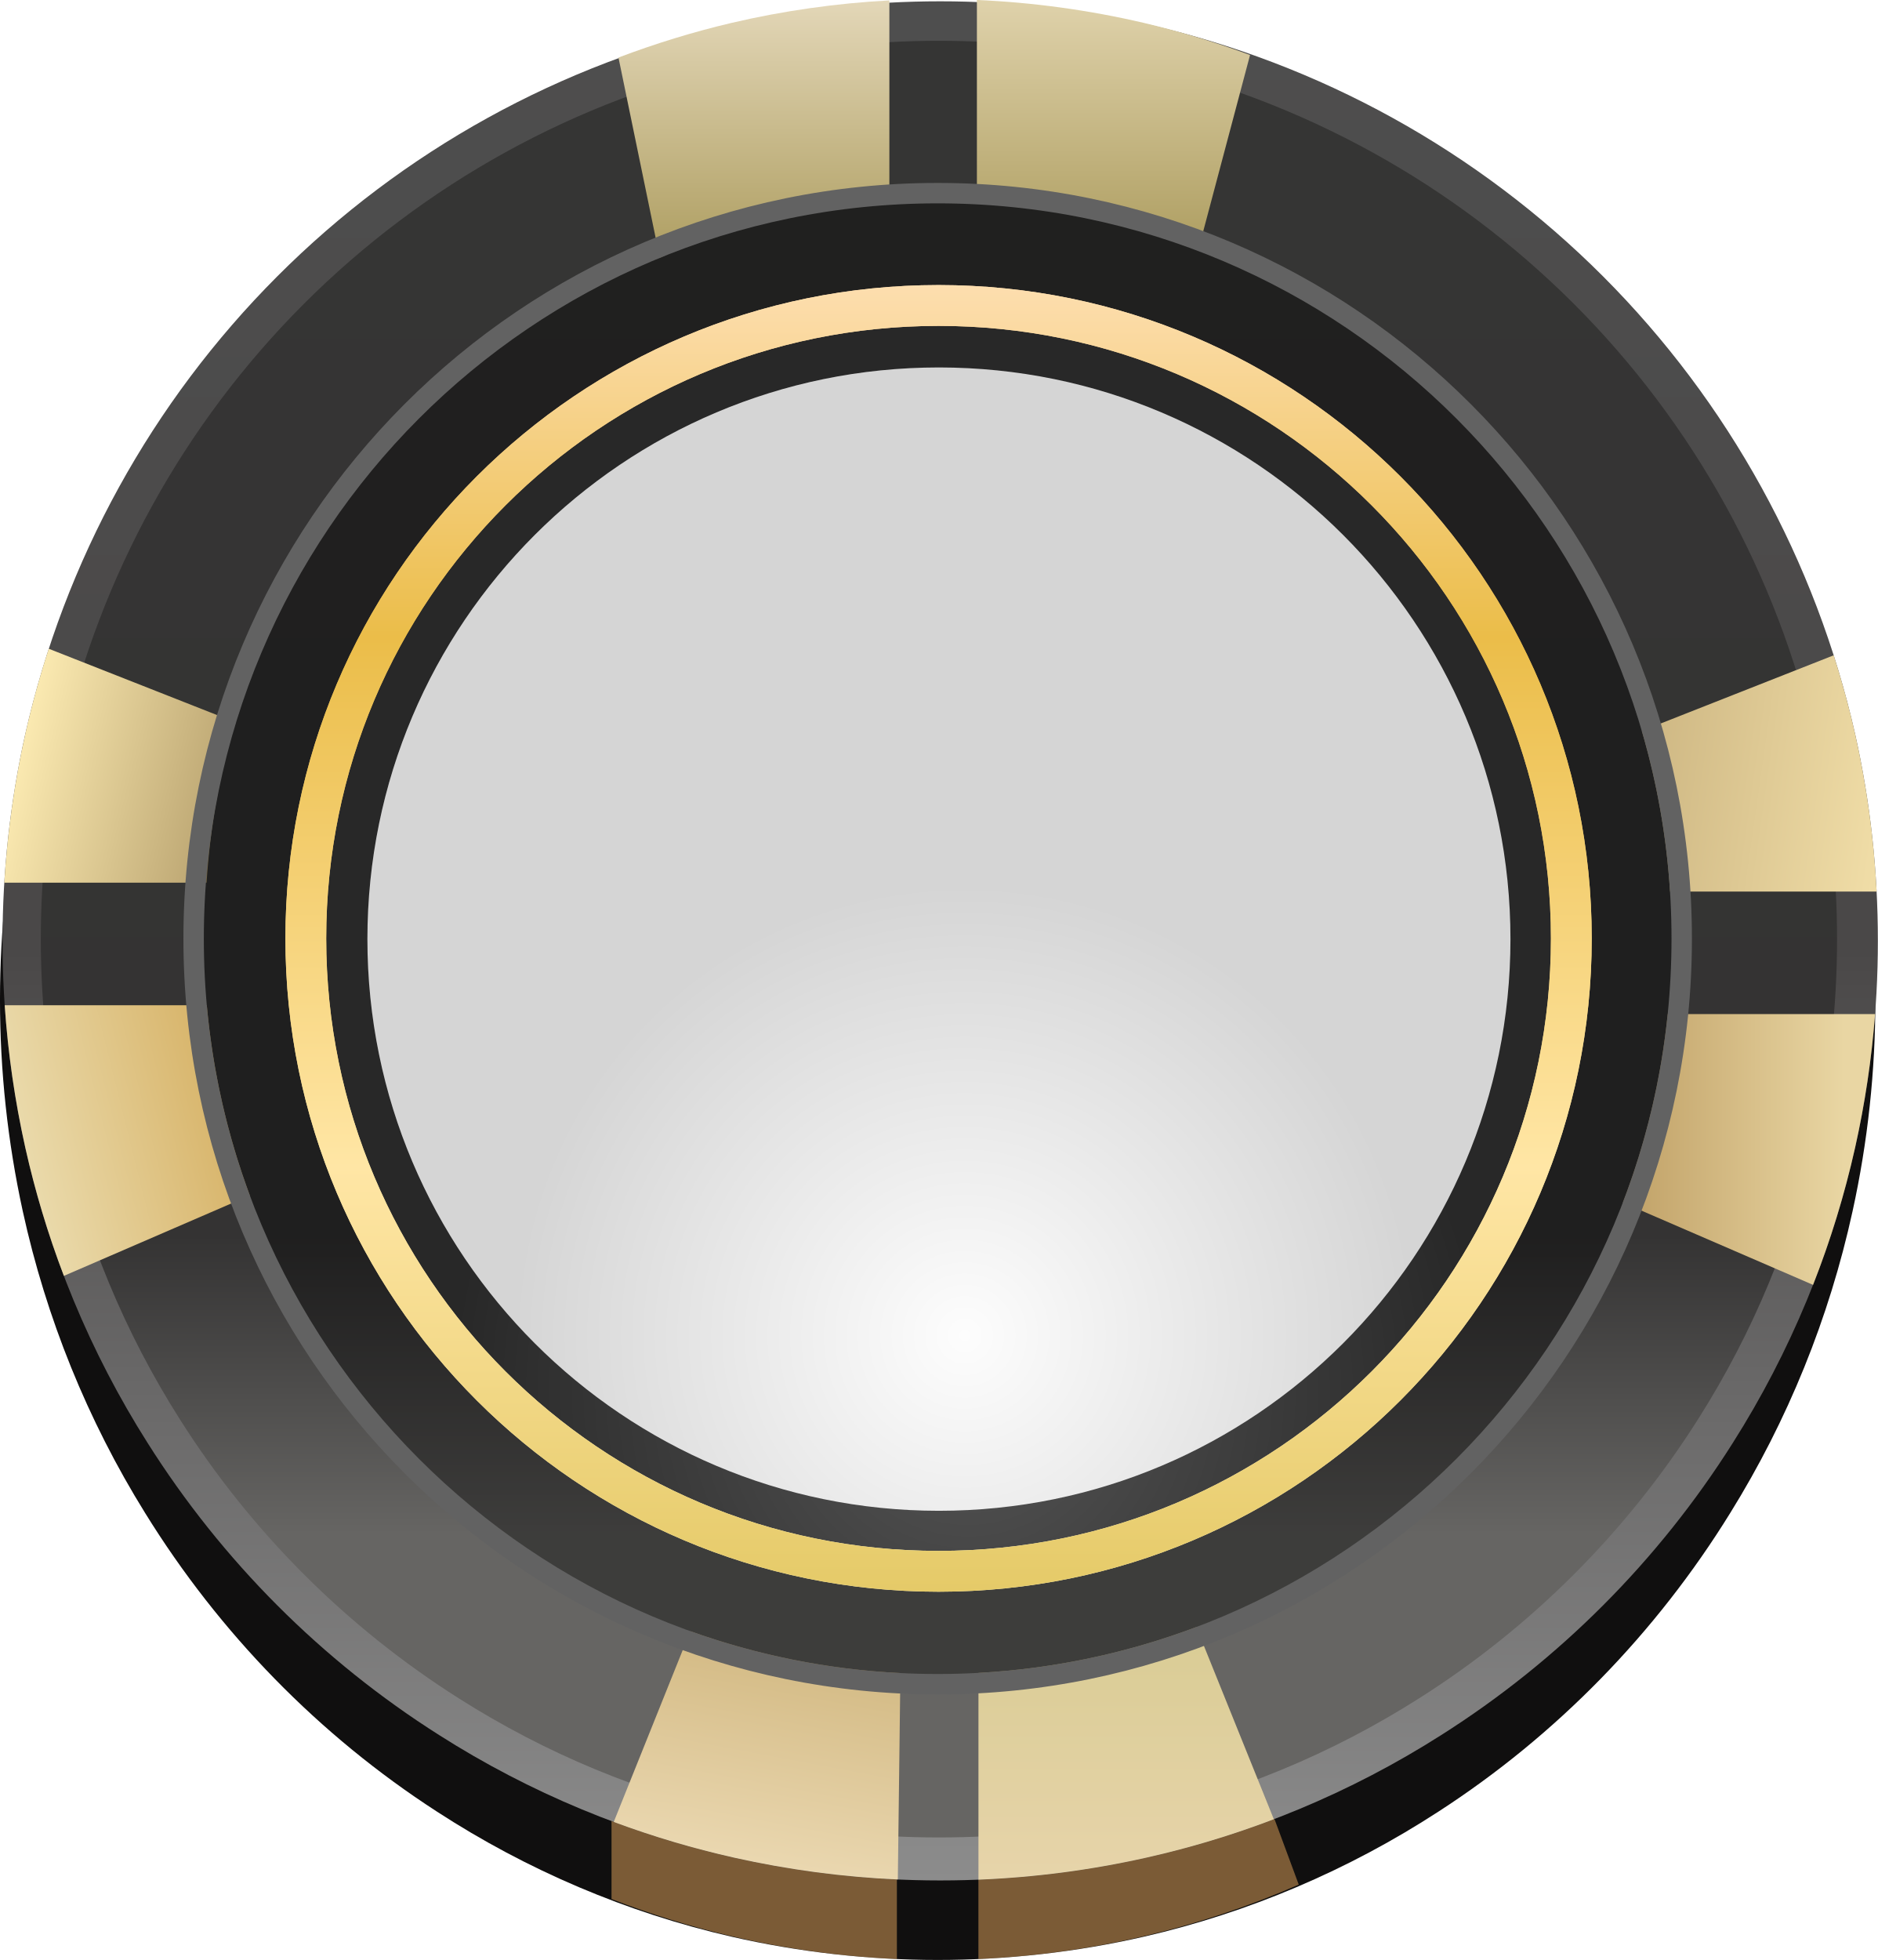
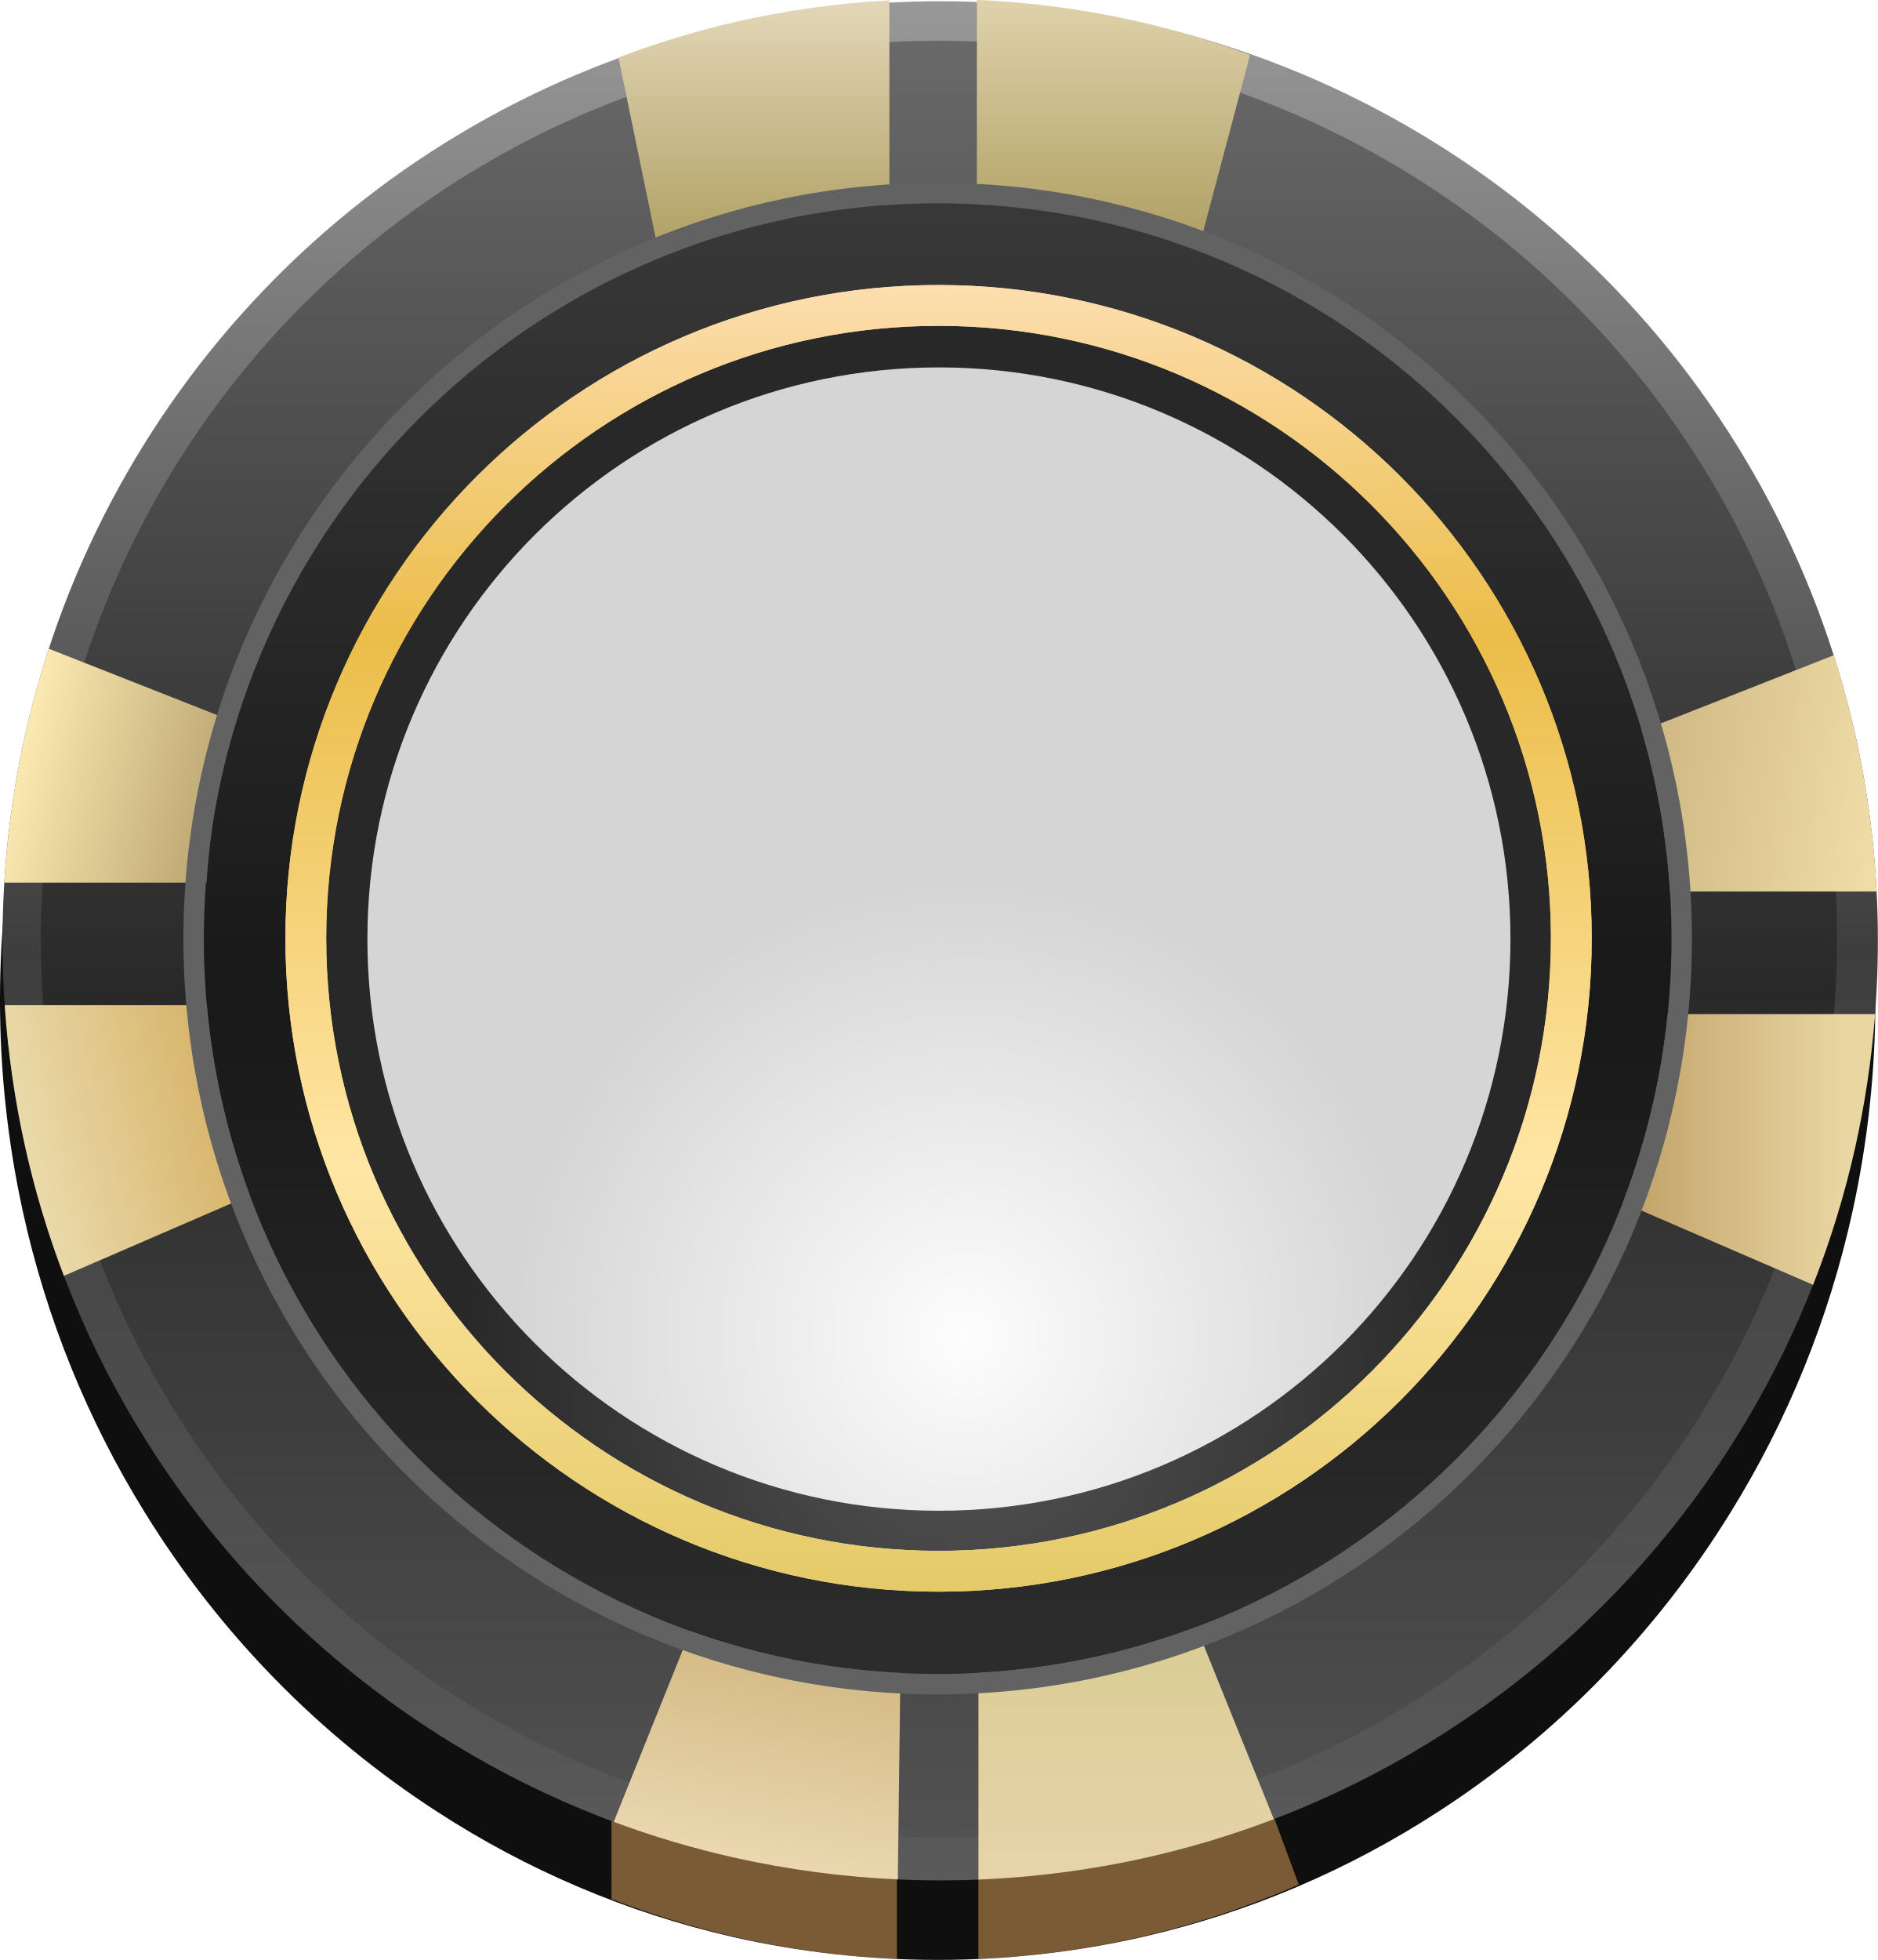
<svg xmlns="http://www.w3.org/2000/svg" width="46" height="48" viewBox="0 0 46 48" fill="none">
-   <path d="M45.938 24.489C45.94 26.228 45.753 27.962 45.381 29.659C44.807 32.282 43.793 34.782 42.385 37.05C40.563 39.999 38.123 42.497 35.242 44.362C33.026 45.803 30.583 46.841 28.021 47.429C24.694 48.189 21.244 48.189 17.918 47.429C15.356 46.841 12.913 45.803 10.697 44.362C7.816 42.497 5.376 39.999 3.553 37.05C2.145 34.782 1.131 32.282 0.557 29.659C-0.186 26.253 -0.186 22.721 0.557 19.315C1.516 14.978 3.656 11.007 6.728 7.863C9.801 4.719 13.68 2.53 17.918 1.549C21.244 0.789 24.694 0.789 28.021 1.549C32.258 2.531 36.137 4.72 39.209 7.864C42.281 11.008 44.421 14.978 45.381 19.315C45.753 21.013 45.94 22.748 45.938 24.489Z" fill="#100F0F" />
-   <path d="M46 23.042C46.001 24.744 45.814 26.441 45.443 28.102C44.869 30.669 43.855 33.116 42.447 35.336C40.624 38.222 38.184 40.667 35.303 42.492C33.087 43.903 30.644 44.918 28.082 45.493C24.756 46.238 21.306 46.238 17.979 45.493C15.418 44.918 12.974 43.903 10.758 42.492C7.877 40.667 5.437 38.222 3.615 35.336C2.207 33.116 1.193 30.669 0.619 28.102C-0.124 24.768 -0.124 21.311 0.619 17.978C1.578 13.733 3.717 9.847 6.79 6.77C9.862 3.692 13.742 1.55 17.979 0.59C21.306 -0.154 24.756 -0.154 28.082 0.59C32.319 1.551 36.198 3.694 39.271 6.771C42.343 9.848 44.483 13.733 45.443 17.978C45.815 19.64 46.001 21.338 46 23.042Z" fill="url(#paint0_linear_10072_16070)" />
-   <path d="M45 22.999C45.001 24.627 44.822 26.249 44.466 27.837C43.916 30.291 42.945 32.631 41.597 34.754C39.851 37.513 37.514 39.85 34.755 41.596C32.632 42.944 30.292 43.915 27.838 44.465C24.652 45.177 21.348 45.177 18.162 44.465C15.708 43.915 13.368 42.944 11.245 41.596C8.486 39.85 6.149 37.513 4.403 34.754C3.055 32.631 2.084 30.291 1.534 27.837C0.822 24.65 0.822 21.345 1.534 18.157C2.452 14.099 4.502 10.383 7.444 7.441C10.387 4.499 14.103 2.45 18.162 1.533C21.348 0.821 24.652 0.821 27.838 1.533C31.896 2.451 35.612 4.5 38.554 7.442C41.497 10.384 43.547 14.099 44.466 18.157C44.822 19.747 45.001 21.37 45 22.999Z" fill="url(#paint1_linear_10072_16070)" />
-   <path fill-rule="evenodd" clip-rule="evenodd" d="M23.967 46.033V47.977C25.328 47.915 26.684 47.729 28.02 47.417C29.32 47.112 30.59 46.689 31.814 46.154L31.219 44.547C30.199 44.937 29.151 45.254 28.082 45.493C26.726 45.797 25.348 45.977 23.967 46.033Z" fill="#E7A85E" fill-opacity="0.5" />
-   <path fill-rule="evenodd" clip-rule="evenodd" d="M14.98 44.599L14.98 46.507C15.937 46.878 16.918 47.183 17.918 47.417C19.254 47.729 20.61 47.915 21.97 47.977V46.028C20.631 45.966 19.296 45.788 17.98 45.494C16.958 45.264 15.956 44.965 14.98 44.599Z" fill="#E7A85E" fill-opacity="0.5" />
-   <path fill-rule="evenodd" clip-rule="evenodd" d="M44.918 16.048C45.12 16.682 45.296 17.325 45.443 17.977C45.727 19.247 45.903 20.537 45.97 21.834H40.909C40.823 20.476 40.587 19.16 40.218 17.9L44.918 16.048Z" fill="url(#paint2_linear_10072_16070)" />
-   <path fill-rule="evenodd" clip-rule="evenodd" d="M39.753 29.451C40.313 27.994 40.688 26.446 40.852 24.835H45.932C45.847 25.933 45.684 27.025 45.443 28.102C45.186 29.25 44.841 30.375 44.412 31.466L39.753 29.451Z" fill="url(#paint3_linear_10072_16070)" />
-   <path fill-rule="evenodd" clip-rule="evenodd" d="M23.93 -0.001C25.302 0.059 26.672 0.246 28.021 0.561C28.904 0.77 29.773 1.033 30.621 1.347L29.353 6.12C27.653 5.363 25.831 4.899 23.93 4.782V-0.001Z" fill="url(#paint4_linear_10072_16070)" />
-   <path fill-rule="evenodd" clip-rule="evenodd" d="M21.786 0.01V4.797C19.807 4.948 17.915 5.474 16.162 6.316L15.15 1.409C16.052 1.067 16.976 0.783 17.918 0.561C19.194 0.263 20.488 0.079 21.786 0.01Z" fill="url(#paint5_linear_10072_16070)" />
-   <path fill-rule="evenodd" clip-rule="evenodd" d="M5.066 24.618C5.212 26.243 5.573 27.805 6.12 29.276L1.565 31.246C1.175 30.224 0.859 29.174 0.619 28.102C0.363 26.952 0.195 25.788 0.115 24.618H5.066Z" fill="url(#paint6_linear_10072_16070)" />
-   <path fill-rule="evenodd" clip-rule="evenodd" d="M0.105 21.617C0.18 20.396 0.351 19.179 0.619 17.978C0.779 17.27 0.971 16.573 1.195 15.888L5.752 17.683C5.382 18.943 5.146 20.26 5.06 21.617H0.105Z" fill="url(#paint7_linear_10072_16070)" />
-   <path fill-rule="evenodd" clip-rule="evenodd" d="M23.968 40.969C25.838 40.866 27.631 40.477 29.305 39.846L31.204 44.553C30.189 44.94 29.146 45.255 28.082 45.493C26.726 45.797 25.349 45.977 23.968 46.033V40.969Z" fill="url(#paint8_linear_10072_16070)" />
-   <path fill-rule="evenodd" clip-rule="evenodd" d="M16.91 39.947C18.53 40.528 20.258 40.883 22.056 40.973L21.993 46.028C20.646 45.968 19.303 45.789 17.98 45.493C16.978 45.268 15.993 44.976 15.034 44.619L16.91 39.947Z" fill="url(#paint9_linear_10072_16070)" />
-   <path d="M22.969 41.246C33.036 41.246 41.195 33.071 41.195 22.988C41.195 12.905 33.036 4.73 22.969 4.73C12.903 4.73 4.743 12.905 4.743 22.988C4.743 33.071 12.903 41.246 22.969 41.246Z" fill="black" fill-opacity="0.4" stroke="#626262" stroke-width="0.5" />
-   <path d="M38.491 22.981C38.491 31.542 31.551 38.481 22.991 38.481C14.43 38.481 7.491 31.542 7.491 22.981C7.491 14.421 14.43 7.481 22.991 7.481C31.551 7.481 38.491 14.421 38.491 22.981Z" fill="url(#paint10_radial_10072_16070)" stroke="url(#paint11_linear_10072_16070)" />
-   <path fill-rule="evenodd" clip-rule="evenodd" d="M23.509 9.008C23.34 9.002 23.17 8.999 23 8.999C15.268 8.999 9 15.267 9 22.999C9 29.48 13.403 34.931 19.381 36.527C17.78 32.177 17.225 27.247 17.999 22.175C18.765 17.157 20.731 12.661 23.509 9.008Z" fill="url(#paint12_linear_10072_16070)" fill-opacity="0.2" />
-   <path fill-rule="evenodd" clip-rule="evenodd" d="M22.991 37.981C31.275 37.981 37.991 31.265 37.991 22.981C37.991 14.697 31.275 7.981 22.991 7.981C14.707 7.981 7.991 14.697 7.991 22.981C7.991 31.265 14.707 37.981 22.991 37.981ZM38.991 22.981C38.991 31.818 31.828 38.981 22.991 38.981C14.155 38.981 6.991 31.818 6.991 22.981C6.991 14.145 14.155 6.981 22.991 6.981C31.828 6.981 38.991 14.145 38.991 22.981Z" fill="url(#paint13_linear_10072_16070)" />
-   <path d="M23 36.999C30.732 36.999 37 30.731 37 22.999C37 15.267 30.732 8.999 23 8.999C15.268 8.999 9 15.267 9 22.999C9 30.731 15.268 36.999 23 36.999Z" fill="url(#paint14_radial_10072_16070)" />
+   <path d="M45.938 24.488C45.94 26.227 45.753 27.961 45.381 29.658C44.807 32.28 43.793 34.781 42.385 37.049C40.563 39.998 38.123 42.496 35.242 44.361C33.026 45.802 30.583 46.84 28.021 47.428C24.694 48.188 21.244 48.188 17.918 47.428C15.356 46.84 12.913 45.802 10.697 44.361C7.816 42.496 5.376 39.998 3.553 37.049C2.145 34.781 1.131 32.28 0.557 29.658C-0.186 26.252 -0.186 22.72 0.557 19.314C1.516 14.976 3.656 11.006 6.728 7.862C9.801 4.718 13.68 2.529 17.918 1.548C21.244 0.787 24.694 0.787 28.021 1.548C32.258 2.53 36.137 4.719 39.209 7.863C42.281 11.007 44.421 14.977 45.381 19.314C45.753 21.012 45.94 22.747 45.938 24.488Z" fill="#100F0F" />
+   <path d="M46 23.041C46.001 24.743 45.814 26.44 45.443 28.101C44.869 30.667 43.855 33.115 42.447 35.335C40.624 38.221 38.184 40.665 35.303 42.491C33.087 43.901 30.644 44.917 28.082 45.492C24.756 46.236 21.306 46.236 17.979 45.492C15.417 44.917 12.974 43.901 10.758 42.491C7.877 40.665 5.437 38.221 3.615 35.335C2.207 33.115 1.193 30.667 0.619 28.101C-0.124 24.767 -0.124 21.31 0.619 17.976C1.578 13.732 3.717 9.846 6.79 6.768C9.862 3.691 13.742 1.549 17.979 0.589C21.306 -0.156 24.756 -0.156 28.082 0.589C32.319 1.55 36.198 3.693 39.27 6.77C42.343 9.847 44.483 13.732 45.443 17.976C45.815 19.639 46.001 21.337 46 23.041Z" fill="url(#paint0_linear_10187_104041)" />
+   <path d="M45 22.998C45.001 24.626 44.822 26.248 44.466 27.837C43.916 30.29 42.945 32.63 41.597 34.753C39.851 37.513 37.514 39.85 34.755 41.595C32.632 42.944 30.292 43.915 27.838 44.465C24.652 45.176 21.348 45.176 18.162 44.465C15.708 43.915 13.368 42.944 11.245 41.595C8.486 39.85 6.149 37.513 4.403 34.753C3.055 32.63 2.084 30.29 1.534 27.837C0.822 24.649 0.822 21.344 1.534 18.157C2.452 14.098 4.502 10.383 7.444 7.44C10.387 4.498 14.103 2.45 18.162 1.532C21.348 0.82 24.652 0.82 27.838 1.532C31.896 2.451 35.612 4.5 38.554 7.442C41.497 10.383 43.547 14.098 44.466 18.157C44.822 19.746 45.001 21.37 45 22.998Z" fill="url(#paint1_linear_10187_104041)" />
+   <path fill-rule="evenodd" clip-rule="evenodd" d="M23.967 46.031V47.975C25.328 47.914 26.684 47.727 28.02 47.415C29.32 47.111 30.59 46.688 31.814 46.153L31.219 44.545C30.199 44.935 29.151 45.252 28.082 45.492C26.725 45.796 25.348 45.975 23.967 46.031Z" fill="#E7A85E" fill-opacity="0.5" />
+   <path fill-rule="evenodd" clip-rule="evenodd" d="M14.98 44.597L14.979 46.506C15.937 46.877 16.918 47.181 17.918 47.415C19.254 47.727 20.61 47.914 21.97 47.975V46.026C20.631 45.965 19.296 45.787 17.979 45.492C16.958 45.263 15.956 44.964 14.98 44.597Z" fill="#E7A85E" fill-opacity="0.5" />
+   <path fill-rule="evenodd" clip-rule="evenodd" d="M44.918 16.047C45.12 16.68 45.296 17.324 45.443 17.976C45.727 19.245 45.903 20.535 45.97 21.833H40.909C40.824 20.475 40.588 19.158 40.218 17.899L44.918 16.047Z" fill="url(#paint2_linear_10187_104041)" />
+   <path fill-rule="evenodd" clip-rule="evenodd" d="M39.753 29.45C40.313 27.993 40.689 26.445 40.852 24.834H45.932C45.847 25.932 45.684 27.024 45.444 28.101C45.187 29.249 44.842 30.374 44.413 31.465L39.753 29.45Z" fill="url(#paint3_linear_10187_104041)" />
+   <path fill-rule="evenodd" clip-rule="evenodd" d="M23.929 -0.002C25.302 0.057 26.672 0.245 28.021 0.559C28.904 0.769 29.773 1.031 30.621 1.346L29.353 6.119C27.653 5.361 25.83 4.898 23.929 4.78V-0.002Z" fill="url(#paint4_linear_10187_104041)" />
+   <path fill-rule="evenodd" clip-rule="evenodd" d="M21.786 0.009V4.796C19.807 4.947 17.915 5.473 16.162 6.315L15.15 1.407C16.052 1.066 16.976 0.782 17.918 0.559C19.194 0.262 20.488 0.078 21.786 0.009Z" fill="url(#paint5_linear_10187_104041)" />
+   <path fill-rule="evenodd" clip-rule="evenodd" d="M5.066 24.617C5.212 26.241 5.572 27.804 6.12 29.275L1.565 31.245C1.175 30.223 0.859 29.172 0.619 28.101C0.363 26.951 0.195 25.786 0.115 24.617H5.066Z" fill="url(#paint6_linear_10187_104041)" />
+   <path fill-rule="evenodd" clip-rule="evenodd" d="M0.105 21.616C0.18 20.395 0.351 19.177 0.619 17.976C0.779 17.269 0.971 16.572 1.195 15.887L5.752 17.682C5.382 18.942 5.146 20.258 5.06 21.616H0.105Z" fill="url(#paint7_linear_10187_104041)" />
+   <path fill-rule="evenodd" clip-rule="evenodd" d="M23.968 40.967C25.837 40.865 27.631 40.476 29.305 39.844L31.204 44.551C30.189 44.939 29.146 45.253 28.082 45.492C26.726 45.796 25.349 45.975 23.968 46.031V40.967Z" fill="url(#paint8_linear_10187_104041)" />
+   <path fill-rule="evenodd" clip-rule="evenodd" d="M16.91 39.946C18.53 40.527 20.258 40.882 22.056 40.972L21.993 46.027C20.646 45.966 19.303 45.788 17.98 45.492C16.978 45.267 15.994 44.975 15.034 44.617L16.91 39.946Z" fill="url(#paint9_linear_10187_104041)" />
+   <path d="M22.969 41.245C33.036 41.245 41.195 33.07 41.195 22.987C41.195 12.904 33.036 4.729 22.969 4.729C12.903 4.729 4.743 12.904 4.743 22.987C4.743 33.07 12.903 41.245 22.969 41.245Z" fill="black" fill-opacity="0.4" stroke="#626262" stroke-width="0.5" />
+   <path d="M38.491 22.98C38.491 31.54 31.551 38.48 22.991 38.48C14.43 38.48 7.491 31.54 7.491 22.98C7.491 14.42 14.43 7.48 22.991 7.48C31.551 7.48 38.491 14.42 38.491 22.98Z" fill="url(#paint10_radial_10187_104041)" stroke="url(#paint11_linear_10187_104041)" />
+   <path fill-rule="evenodd" clip-rule="evenodd" d="M23.509 9.007C23.34 9.001 23.17 8.998 23 8.998C15.268 8.998 9 15.266 9 22.998C9 29.478 13.403 34.93 19.381 36.525C17.78 32.176 17.225 27.245 17.999 22.173C18.765 17.156 20.731 12.659 23.509 9.007Z" fill="url(#paint12_linear_10187_104041)" fill-opacity="0.2" />
+   <path fill-rule="evenodd" clip-rule="evenodd" d="M22.991 37.98C31.276 37.98 37.991 31.264 37.991 22.98C37.991 14.696 31.276 7.98 22.991 7.98C14.707 7.98 7.991 14.696 7.991 22.98C7.991 31.264 14.707 37.98 22.991 37.98ZM38.991 22.98C38.991 31.817 31.828 38.98 22.991 38.98C14.155 38.98 6.991 31.817 6.991 22.98C6.991 14.143 14.155 6.98 22.991 6.98C31.828 6.98 38.991 14.143 38.991 22.98Z" fill="url(#paint13_linear_10187_104041)" />
+   <path d="M23 36.998C30.732 36.998 37 30.73 37 22.998C37 15.266 30.732 8.998 23 8.998C15.268 8.998 9 15.266 9 22.998C9 30.73 15.268 36.998 23 36.998Z" fill="url(#paint14_radial_10187_104041)" />
  <defs>
-     <linearGradient id="paint0_linear_10072_16070" x1="23.031" y1="0.032" x2="23.031" y2="46.052" gradientUnits="userSpaceOnUse">
-       <stop stop-color="#4E4E4E" />
-       <stop offset="0.505" stop-color="#4A4848" />
-       <stop offset="1" stop-color="#8C8C8C" />
+     <linearGradient id="paint0_linear_10187_104041" x1="23.031" y1="0.031" x2="23.031" y2="46.05" gradientUnits="userSpaceOnUse">
+       <stop stop-color="#989898" />
+       <stop offset="0.505" stop-color="#3E3E3E" />
+       <stop offset="1" stop-color="#5A5A5A" />
    </linearGradient>
-     <linearGradient id="paint1_linear_10072_16070" x1="23" y1="0.999" x2="23" y2="44.999" gradientUnits="userSpaceOnUse">
-       <stop stop-color="#353534" />
-       <stop offset="0.665" stop-color="#343333" />
-       <stop offset="0.831" stop-color="#666563" />
+     <linearGradient id="paint1_linear_10187_104041" x1="23" y1="0.998" x2="23" y2="44.998" gradientUnits="userSpaceOnUse">
+       <stop stop-color="#696969" />
+       <stop offset="0.529" stop-color="#292929" />
+       <stop offset="1" stop-color="#525252" />
    </linearGradient>
-     <linearGradient id="paint2_linear_10072_16070" x1="40" y1="18.978" x2="47" y2="19.978" gradientUnits="userSpaceOnUse">
+     <linearGradient id="paint2_linear_10187_104041" x1="40" y1="18.977" x2="47" y2="19.977" gradientUnits="userSpaceOnUse">
      <stop stop-color="#CDB682" />
      <stop offset="0.878" stop-color="#F0DDA7" />
    </linearGradient>
-     <linearGradient id="paint3_linear_10072_16070" x1="40" y1="27.978" x2="46" y2="27.978" gradientUnits="userSpaceOnUse">
+     <linearGradient id="paint3_linear_10187_104041" x1="40" y1="27.977" x2="46" y2="27.977" gradientUnits="userSpaceOnUse">
      <stop stop-color="#C2A369" />
      <stop offset="0.863" stop-color="#E9D6A3" />
    </linearGradient>
-     <linearGradient id="paint4_linear_10072_16070" x1="27.275" y1="-0.001" x2="27.275" y2="6.12" gradientUnits="userSpaceOnUse">
+     <linearGradient id="paint4_linear_10187_104041" x1="27.275" y1="-0.002" x2="27.275" y2="6.119" gradientUnits="userSpaceOnUse">
      <stop stop-color="#DFD2AB" />
      <stop offset="1" stop-color="#AE9E61" />
    </linearGradient>
-     <linearGradient id="paint5_linear_10072_16070" x1="18.468" y1="0.01" x2="18.468" y2="6.316" gradientUnits="userSpaceOnUse">
+     <linearGradient id="paint5_linear_10187_104041" x1="18.468" y1="0.009" x2="18.468" y2="6.315" gradientUnits="userSpaceOnUse">
      <stop stop-color="#E3D7B8" />
      <stop offset="1" stop-color="#AE9E61" />
    </linearGradient>
-     <linearGradient id="paint6_linear_10072_16070" x1="6" y1="26.478" x2="0" y2="27.978" gradientUnits="userSpaceOnUse">
+     <linearGradient id="paint6_linear_10187_104041" x1="6" y1="26.477" x2="0" y2="27.977" gradientUnits="userSpaceOnUse">
      <stop stop-color="#D5AF61" />
      <stop offset="1" stop-color="#ECDEB2" />
    </linearGradient>
-     <linearGradient id="paint7_linear_10072_16070" x1="0" y1="18.978" x2="6" y2="20.478" gradientUnits="userSpaceOnUse">
+     <linearGradient id="paint7_linear_10187_104041" x1="0" y1="18.977" x2="6" y2="20.477" gradientUnits="userSpaceOnUse">
      <stop stop-color="#FFEEB5" />
      <stop offset="1" stop-color="#B29B68" />
    </linearGradient>
-     <linearGradient id="paint8_linear_10072_16070" x1="27.586" y1="39.846" x2="27.586" y2="46.033" gradientUnits="userSpaceOnUse">
+     <linearGradient id="paint8_linear_10187_104041" x1="27.586" y1="39.844" x2="27.586" y2="46.031" gradientUnits="userSpaceOnUse">
      <stop stop-color="#DCC593" />
      <stop offset="0" stop-color="#D9CC94" />
      <stop offset="1" stop-color="#E7D4AA" />
    </linearGradient>
-     <linearGradient id="paint9_linear_10072_16070" x1="20.5" y1="39.978" x2="19" y2="47.978" gradientUnits="userSpaceOnUse">
+     <linearGradient id="paint9_linear_10187_104041" x1="20.5" y1="39.977" x2="19" y2="47.977" gradientUnits="userSpaceOnUse">
      <stop stop-color="#D0B67E" />
      <stop offset="1" stop-color="#F4E4C3" />
    </linearGradient>
-     <radialGradient id="paint10_radial_10072_16070" cx="0" cy="0" r="1" gradientUnits="userSpaceOnUse" gradientTransform="translate(23.7151 34.0842) rotate(90) scale(15.3089)">
+     <radialGradient id="paint10_radial_10187_104041" cx="0" cy="0" r="1" gradientUnits="userSpaceOnUse" gradientTransform="translate(23.7151 34.083) rotate(90) scale(15.3089)">
      <stop stop-color="#555555" />
      <stop offset="0.825" stop-color="#282828" />
    </radialGradient>
-     <linearGradient id="paint11_linear_10072_16070" x1="22.991" y1="6.981" x2="22.991" y2="38.981" gradientUnits="userSpaceOnUse">
+     <linearGradient id="paint11_linear_10187_104041" x1="22.991" y1="6.98" x2="22.991" y2="38.98" gradientUnits="userSpaceOnUse">
      <stop stop-color="#FDDEAF" />
      <stop offset="0.269" stop-color="#D7AD54" />
      <stop offset="1" stop-color="#FDF8CB" />
    </linearGradient>
-     <linearGradient id="paint12_linear_10072_16070" x1="25" y1="8.978" x2="7.5" y2="37.978" gradientUnits="userSpaceOnUse">
+     <linearGradient id="paint12_linear_10187_104041" x1="25" y1="8.977" x2="7.5" y2="37.977" gradientUnits="userSpaceOnUse">
      <stop stop-color="#8C8C8D" />
      <stop offset="0.423" stop-color="#868687" />
      <stop offset="0.825" stop-color="#7D7D80" />
    </linearGradient>
-     <linearGradient id="paint13_linear_10072_16070" x1="22.991" y1="6.981" x2="22.991" y2="38.981" gradientUnits="userSpaceOnUse">
+     <linearGradient id="paint13_linear_10187_104041" x1="22.991" y1="6.98" x2="22.991" y2="38.98" gradientUnits="userSpaceOnUse">
      <stop stop-color="#FDDEAF" />
      <stop offset="0.269" stop-color="#EBBD49" />
      <stop offset="0.675" stop-color="#FFE6A5" />
      <stop offset="1" stop-color="#E5CA68" />
    </linearGradient>
-     <radialGradient id="paint14_radial_10072_16070" cx="0" cy="0" r="1" gradientUnits="userSpaceOnUse" gradientTransform="translate(23.6339 32.7142) rotate(90) scale(13.3953)">
+     <radialGradient id="paint14_radial_10187_104041" cx="0" cy="0" r="1" gradientUnits="userSpaceOnUse" gradientTransform="translate(23.6339 32.713) rotate(90) scale(13.3953)">
      <stop stop-color="#FDFDFD" />
      <stop offset="0.825" stop-color="#D5D5D5" />
    </radialGradient>
  </defs>
</svg>
